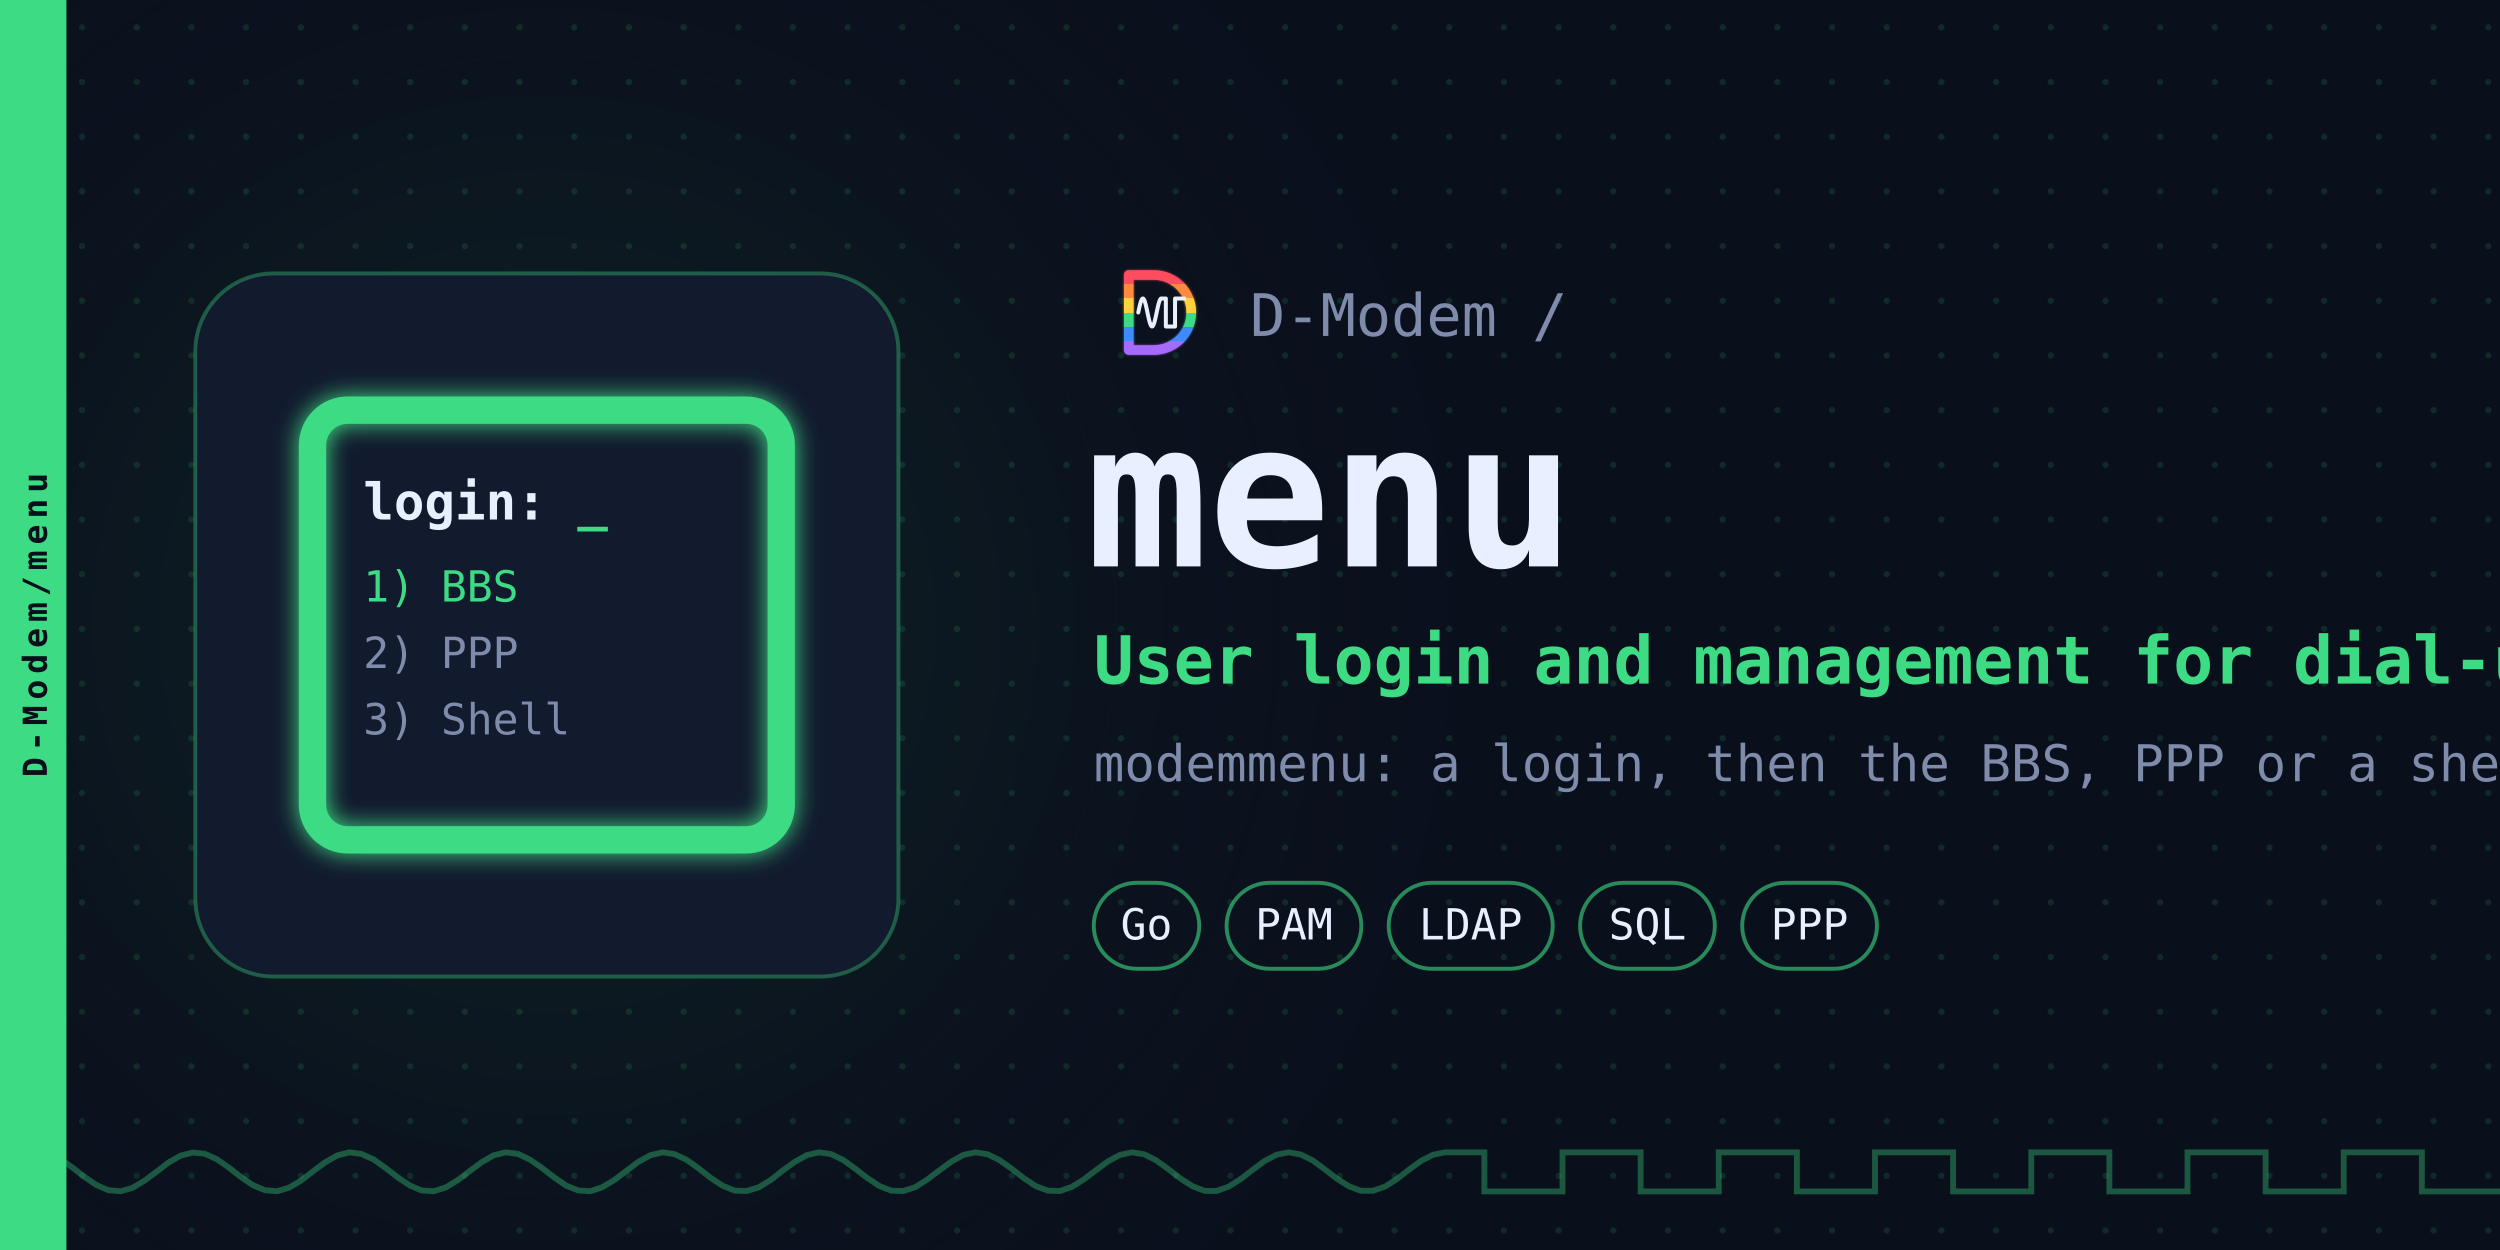
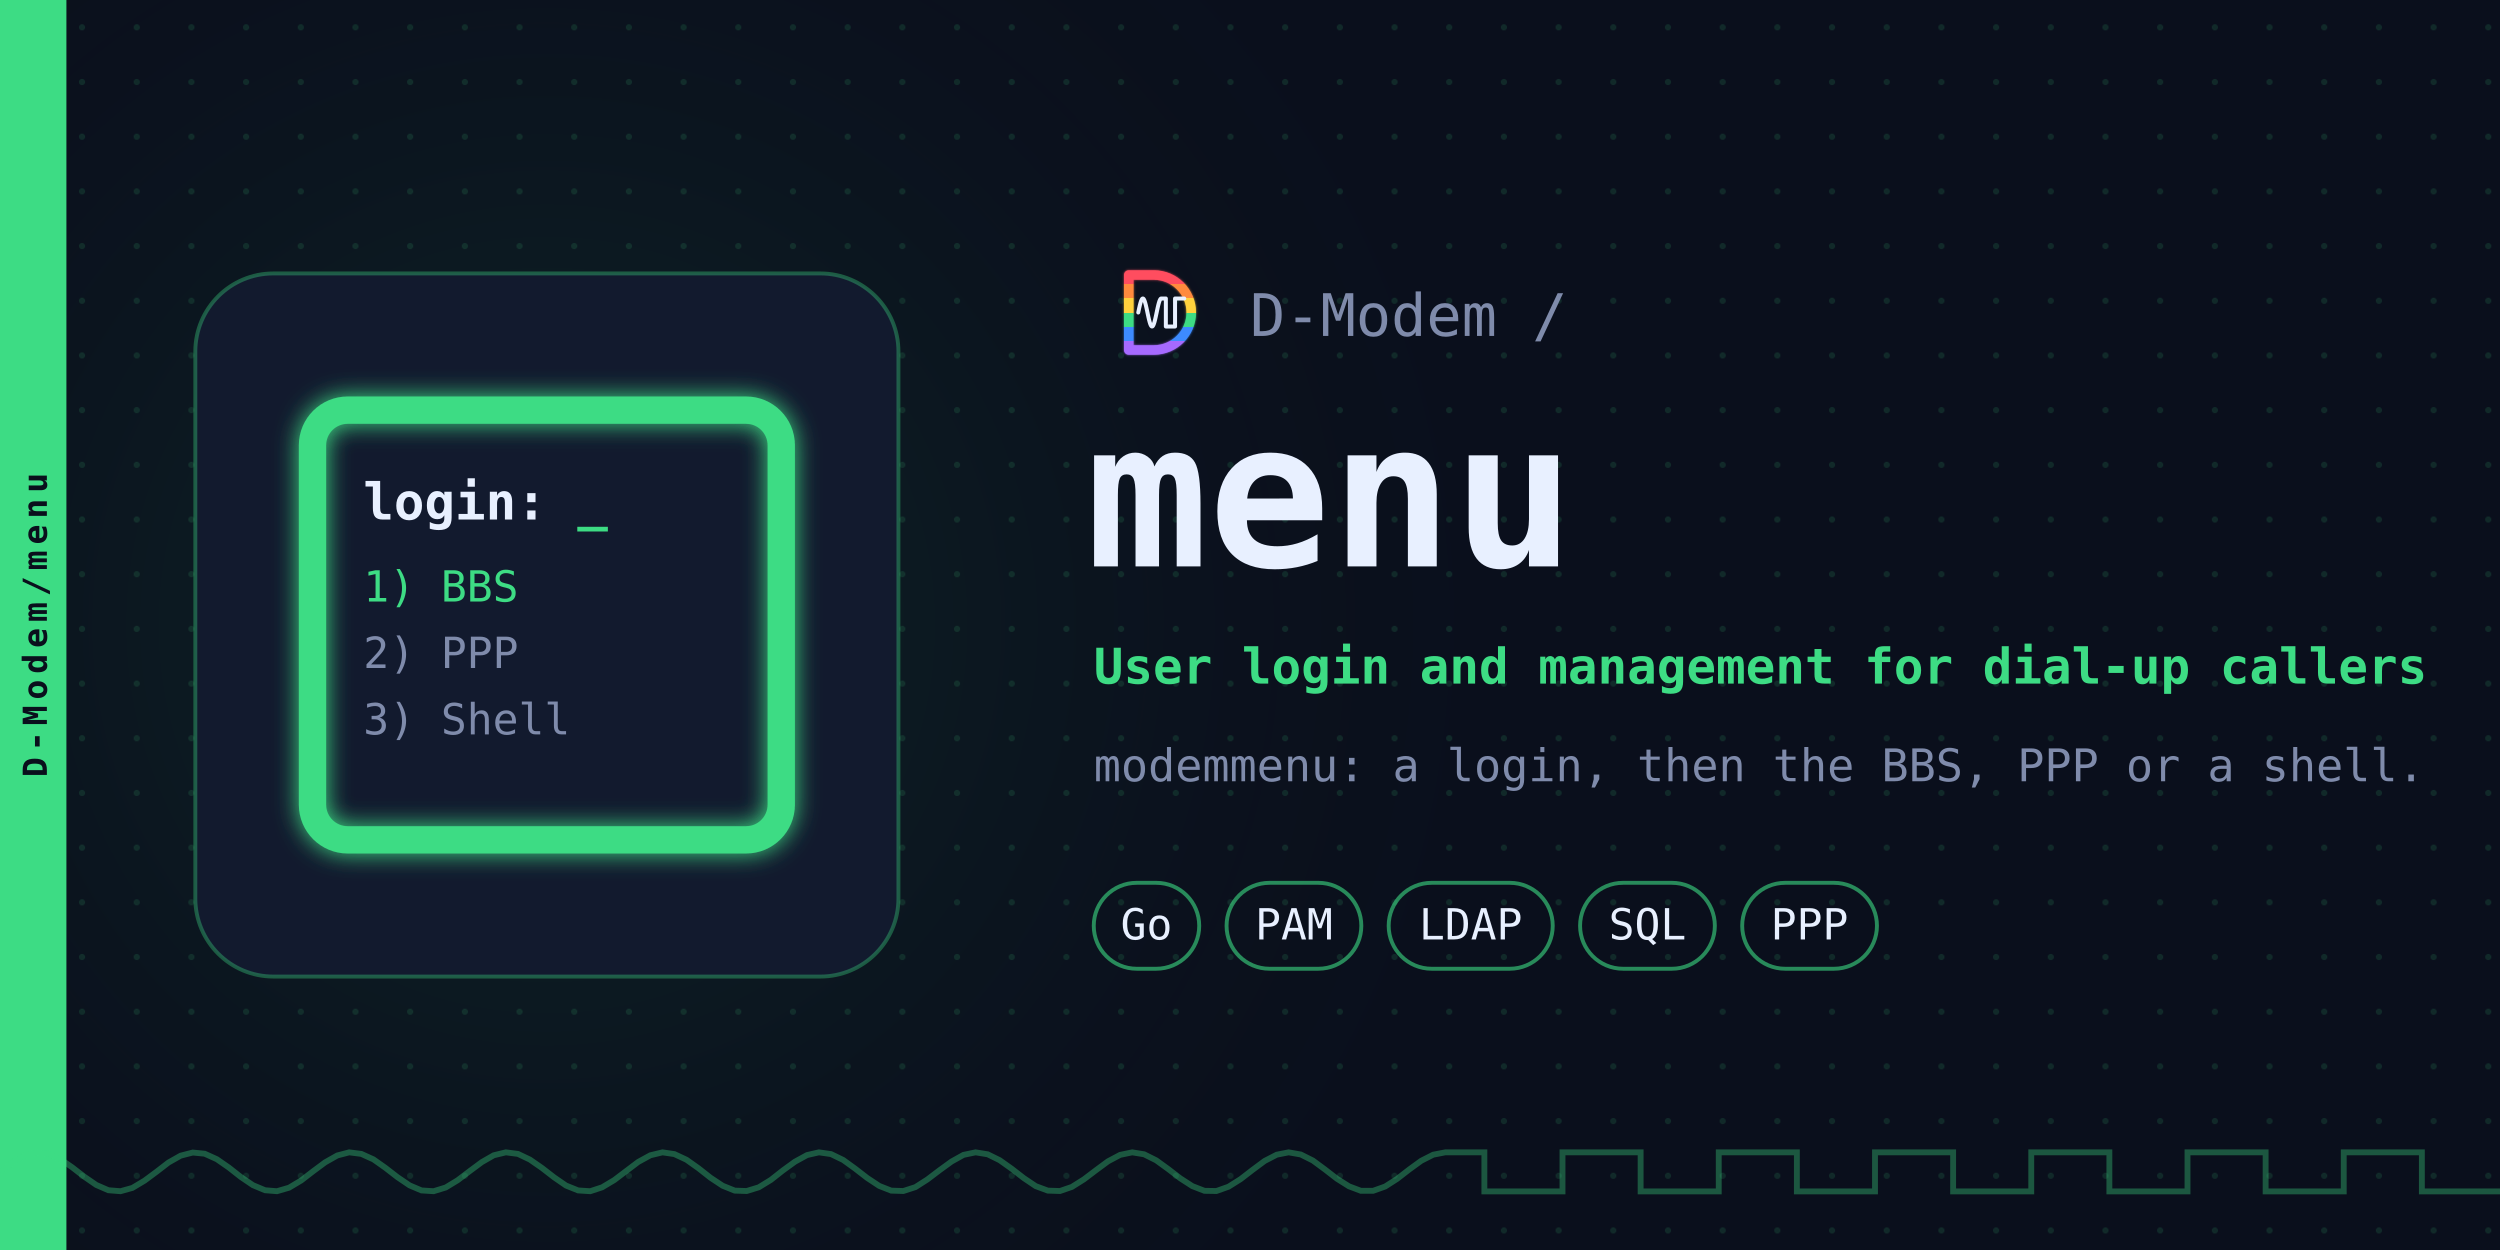
<svg xmlns="http://www.w3.org/2000/svg" width="1280" height="640" viewBox="0 0 1280 640">
  <defs>
    <pattern id="qam" width="28" height="28" patternUnits="userSpaceOnUse">
      <circle cx="14" cy="14" r="1.6" fill="#3ddc84" opacity="0.13" />
    </pattern>
    <radialGradient id="vig" cx="50%" cy="45%" r="75%">
      <stop offset="0" stop-color="#3ddc84" stop-opacity="0.10" />
      <stop offset="1" stop-color="#0a0f1c" stop-opacity="0" />
    </radialGradient>
    <radialGradient id="vig2" gradientUnits="userSpaceOnUse" cx="280" cy="320" r="520">
      <stop offset="0" stop-color="#3ddc84" stop-opacity="0.12" />
      <stop offset="1" stop-color="#0a0f1c" stop-opacity="0" />
    </radialGradient>
    <linearGradient id="books" gradientUnits="userSpaceOnUse" x1="0" y1="81" x2="0" y2="419">
      <stop offset="0" stop-color="#ff4d5e" />
      <stop offset="0.167" stop-color="#ff4d5e" />
      <stop offset="0.167" stop-color="#ff8a3d" />
      <stop offset="0.333" stop-color="#ff8a3d" />
      <stop offset="0.333" stop-color="#ffd23d" />
      <stop offset="0.5" stop-color="#ffd23d" />
      <stop offset="0.5" stop-color="#3ddc84" />
      <stop offset="0.667" stop-color="#3ddc84" />
      <stop offset="0.667" stop-color="#3d8bff" />
      <stop offset="0.833" stop-color="#3d8bff" />
      <stop offset="0.833" stop-color="#a66bff" />
      <stop offset="1" stop-color="#a66bff" />
    </linearGradient>
    <filter id="glow" x="-30%" y="-30%" width="160%" height="160%">
      <feGaussianBlur stdDeviation="6" result="b" />
      <feMerge>
        <feMergeNode in="b" />
        <feMergeNode in="SourceGraphic" />
      </feMerge>
    </filter>
  </defs>
  <rect width="1280" height="640" fill="#0a0f1c" />
  <rect width="1280" height="640" fill="url(#qam)" />
  <rect width="1280" height="640" fill="url(#vig2)" />
  <rect x="100" y="140" width="360" height="360" rx="40" fill="#121a2e" stroke="#3ddc84" stroke-opacity="0.35" stroke-width="2" />
  <g transform="translate(130 170)">
    <rect x="30" y="40" width="240" height="220" rx="18" stroke="#3ddc84" stroke-width="14" stroke-linecap="round" stroke-linejoin="round" fill="none" filter="url(#glow)" />
    <text x="56" y="96" font-family="'SauceCodePro Nerd Font Mono', 'Source Code Pro', monospace" font-size="26" font-weight="700" fill="#e8f0ff">login: <tspan fill="#3ddc84">_</tspan>
    </text>
    <text x="56" y="138" font-family="'SauceCodePro Nerd Font Mono', 'Source Code Pro', monospace" font-size="22" fill="#3ddc84">1) BBS</text>
    <text x="56" y="172" font-family="'SauceCodePro Nerd Font Mono', 'Source Code Pro', monospace" font-size="22" fill="#7f8bab">2) PPP</text>
    <text x="56" y="206" font-family="'SauceCodePro Nerd Font Mono', 'Source Code Pro', monospace" font-size="22" fill="#7f8bab">3) Shell</text>
  </g>
  <g transform="translate(560 128)">
    <g transform="scale(0.128)">
      <path d="M140 100 H240 A150 150 0 0 1 240 400 H140 Z" fill="none" stroke="url(#books)" stroke-width="38" stroke-linejoin="round" filter="url(#glow)" />
      <path d="M178.0,250.0 L178.8,246.3 L179.5,242.7 L180.3,239.1 L181.1,235.5 L181.8,232.0 L182.6,228.6 L183.4,225.2 L184.1,222.0 L184.9,218.9 L185.7,215.9 L186.4,213.1 L187.2,210.4 L188.0,207.9 L188.7,205.6 L189.5,203.4 L190.3,201.5 L191.0,199.8 L191.8,198.3 L192.6,197.0 L193.3,195.9 L194.1,195.1 L194.9,194.5 L195.6,194.1 L196.4,194.0 L197.2,194.1 L197.9,194.5 L198.7,195.1 L199.5,195.9 L200.2,197.0 L201.0,198.3 L201.8,199.8 L202.5,201.5 L203.3,203.4 L204.1,205.6 L204.8,207.9 L205.6,210.4 L206.4,213.1 L207.1,215.9 L207.9,218.9 L208.7,222.0 L209.4,225.2 L210.2,228.6 L211.0,232.0 L211.7,235.5 L212.5,239.1 L213.3,242.7 L214.0,246.3 L214.8,250.0 L215.6,253.7 L216.3,257.3 L217.1,260.9 L217.9,264.5 L218.6,268.0 L219.4,271.4 L220.2,274.8 L220.9,278.0 L221.7,281.1 L222.5,284.1 L223.2,286.9 L224.0,289.6 L224.8,292.1 L225.5,294.4 L226.3,296.6 L227.1,298.5 L227.8,300.2 L228.6,301.7 L229.4,303.0 L230.1,304.1 L230.9,304.9 L231.7,305.5 L232.4,305.9 L233.2,306.0 L234.0,305.9 L234.7,305.5 L235.5,304.9 L236.3,304.1 L237.0,303.0 L237.8,301.7 L238.6,300.2 L239.3,298.5 L240.1,296.6 L240.9,294.4 L241.6,292.1 L242.4,289.6 L243.2,286.9 L243.9,284.1 L244.7,281.1 L245.5,278.0 L246.2,274.8 L247.0,271.4 L247.8,268.0 L248.5,264.5 L249.3,260.9 L250.1,257.3 L250.8,253.7 L251.6,250.0 L252.4,246.3 L253.1,242.7 L253.9,239.1 L254.7,235.5 L255.4,232.0 L256.2,228.6 L257.0,225.2 L257.7,222.0 L258.5,218.9 L259.3,215.9 L260.0,213.1 L260.8,210.4 L261.6,207.9 L262.3,205.6 L263.1,203.4 L263.9,201.5 L264.6,199.8 L265.4,198.3 L266.2,197.0 L266.9,195.9 L267.7,195.1 L268.5,194.5 L269.2,194.1 L270.0,194.0 H288.4 V306.0 H325.2 V194.0 H362.0" fill="none" stroke="#e8f0ff" stroke-width="16" stroke-linecap="round" stroke-linejoin="round" />
    </g>
  </g>
  <text x="640" y="172" font-family="'SauceCodePro Nerd Font Mono', 'Source Code Pro', monospace" font-size="30" fill="#7f8bab">D-Modem /</text>
  <text x="556" y="290" font-family="'SauceCodePro Nerd Font Mono', 'Source Code Pro', monospace" font-weight="800" font-size="104" fill="#e8f0ff">menu</text>
-   <text x="560" y="350" font-family="'SauceCodePro Nerd Font Mono', 'Source Code Pro', monospace" font-weight="700" font-size="34" fill="#3ddc84">User login and management for dial-up callers</text>
-   <text x="560" y="400" font-family="'SauceCodePro Nerd Font Mono', 'Source Code Pro', monospace" font-size="26" fill="#7f8bab">modemmenu: a login, then the BBS, PPP or a shell.</text>
+   <text x="560" y="350" font-family="'SauceCodePro Nerd Font Mono', 'Source Code Pro', monospace" font-weight="700" font-size="25.2" fill="#3ddc84">User login and management for dial-up callers</text>
+   <text x="560" y="400" font-family="'SauceCodePro Nerd Font Mono', 'Source Code Pro', monospace" font-size="23.1" fill="#7f8bab">modemmenu: a login, then the BBS, PPP or a shell.</text>
  <rect x="560" y="452" width="54" height="44" rx="22" fill="none" stroke="#3ddc84" stroke-opacity="0.6" stroke-width="2" />
  <text x="587.0" y="481" text-anchor="middle" font-family="'SauceCodePro Nerd Font Mono', 'Source Code Pro', monospace" font-size="22" fill="#e8f0ff">Go</text>
  <rect x="628" y="452" width="69" height="44" rx="22" fill="none" stroke="#3ddc84" stroke-opacity="0.6" stroke-width="2" />
  <text x="662.5" y="481" text-anchor="middle" font-family="'SauceCodePro Nerd Font Mono', 'Source Code Pro', monospace" font-size="22" fill="#e8f0ff">PAM</text>
  <rect x="711" y="452" width="84" height="44" rx="22" fill="none" stroke="#3ddc84" stroke-opacity="0.6" stroke-width="2" />
  <text x="753.0" y="481" text-anchor="middle" font-family="'SauceCodePro Nerd Font Mono', 'Source Code Pro', monospace" font-size="22" fill="#e8f0ff">LDAP</text>
  <rect x="809" y="452" width="69" height="44" rx="22" fill="none" stroke="#3ddc84" stroke-opacity="0.6" stroke-width="2" />
  <text x="843.5" y="481" text-anchor="middle" font-family="'SauceCodePro Nerd Font Mono', 'Source Code Pro', monospace" font-size="22" fill="#e8f0ff">SQL</text>
  <rect x="892" y="452" width="69" height="44" rx="22" fill="none" stroke="#3ddc84" stroke-opacity="0.6" stroke-width="2" />
  <text x="926.5" y="481" text-anchor="middle" font-family="'SauceCodePro Nerd Font Mono', 'Source Code Pro', monospace" font-size="22" fill="#e8f0ff">PPP</text>
  <rect x="0" y="0" width="34" height="640" fill="#3ddc84" />
  <text transform="translate(24 320) rotate(-90)" text-anchor="middle" font-family="'SauceCodePro Nerd Font Mono', 'Source Code Pro', monospace" font-weight="800" font-size="17" letter-spacing="3" fill="#0a0f1c">D-Modem/menu</text>
  <path d="M0.0,600.0 L6.2,595.3 L12.3,591.8 L18.5,590.1 L24.7,590.7 L30.8,593.4 L37.0,597.7 L43.2,602.5 L49.3,606.7 L55.5,609.4 L61.7,609.9 L67.8,608.2 L74.0,604.5 L80.2,599.9 L86.3,595.2 L92.5,591.7 L98.7,590.1 L104.8,590.7 L111.0,593.5 L117.2,597.8 L123.3,602.6 L129.5,606.8 L135.7,609.4 L141.8,609.9 L148.0,608.1 L154.2,604.4 L160.3,599.7 L166.5,595.1 L172.7,591.6 L178.8,590.0 L185.0,590.8 L191.2,593.6 L197.3,597.9 L203.5,602.7 L209.7,606.9 L215.8,609.5 L222.0,609.9 L228.2,608.0 L234.3,604.3 L240.5,599.6 L246.7,595.0 L252.8,591.5 L259.0,590.0 L265.2,590.8 L271.3,593.7 L277.5,598.0 L283.7,602.8 L289.8,607.0 L296.0,609.5 L302.2,609.9 L308.3,607.9 L314.5,604.2 L320.7,599.5 L326.8,594.9 L333.0,591.5 L339.2,590.0 L345.3,590.9 L351.5,593.8 L357.7,598.2 L363.8,603.0 L370.0,607.1 L376.2,609.6 L382.3,609.8 L388.5,607.9 L394.7,604.1 L400.8,599.3 L407.0,594.8 L413.2,591.4 L419.3,590.0 L425.5,590.9 L431.7,593.9 L437.8,598.3 L444.0,603.1 L450.2,607.2 L456.3,609.6 L462.5,609.8 L468.7,607.8 L474.8,603.9 L481.0,599.2 L487.2,594.7 L493.3,591.3 L499.5,590.0 L505.7,591.0 L511.8,594.0 L518.0,598.4 L524.2,603.2 L530.3,607.3 L536.5,609.6 L542.7,609.8 L548.8,607.7 L555.0,603.8 L561.2,599.1 L567.3,594.6 L573.5,591.3 L579.7,590.0 L585.8,591.0 L592.0,594.1 L598.2,598.6 L604.3,603.3 L610.5,607.3 L616.7,609.7 L622.8,609.8 L629.0,607.6 L635.2,603.7 L641.3,599.0 L647.5,594.4 L653.7,591.2 L659.8,590.0 L666.0,591.1 L672.2,594.2 L678.3,598.7 L684.5,603.5 L690.7,607.4 L696.8,609.7 L703.0,609.7 L709.2,607.5 L715.3,603.6 L721.5,598.8 L727.7,594.3 L733.8,591.2 L740.0,590.0 H760.0 V610.0 H800.0 V590.0 H840.0 V610.0 H880.0 V590.0 H920.0 V610.0 H960.0 V590.0 H1000.0 V610.0 H1040.0 V590.0 H1080.0 V610.0 H1120.0 V590.0 H1160.0 V610.0 H1200.0 V590.0 H1240.0 V610.0 H1280.0" fill="none" stroke="#3ddc84" stroke-opacity="0.35" stroke-width="3" />
</svg>
